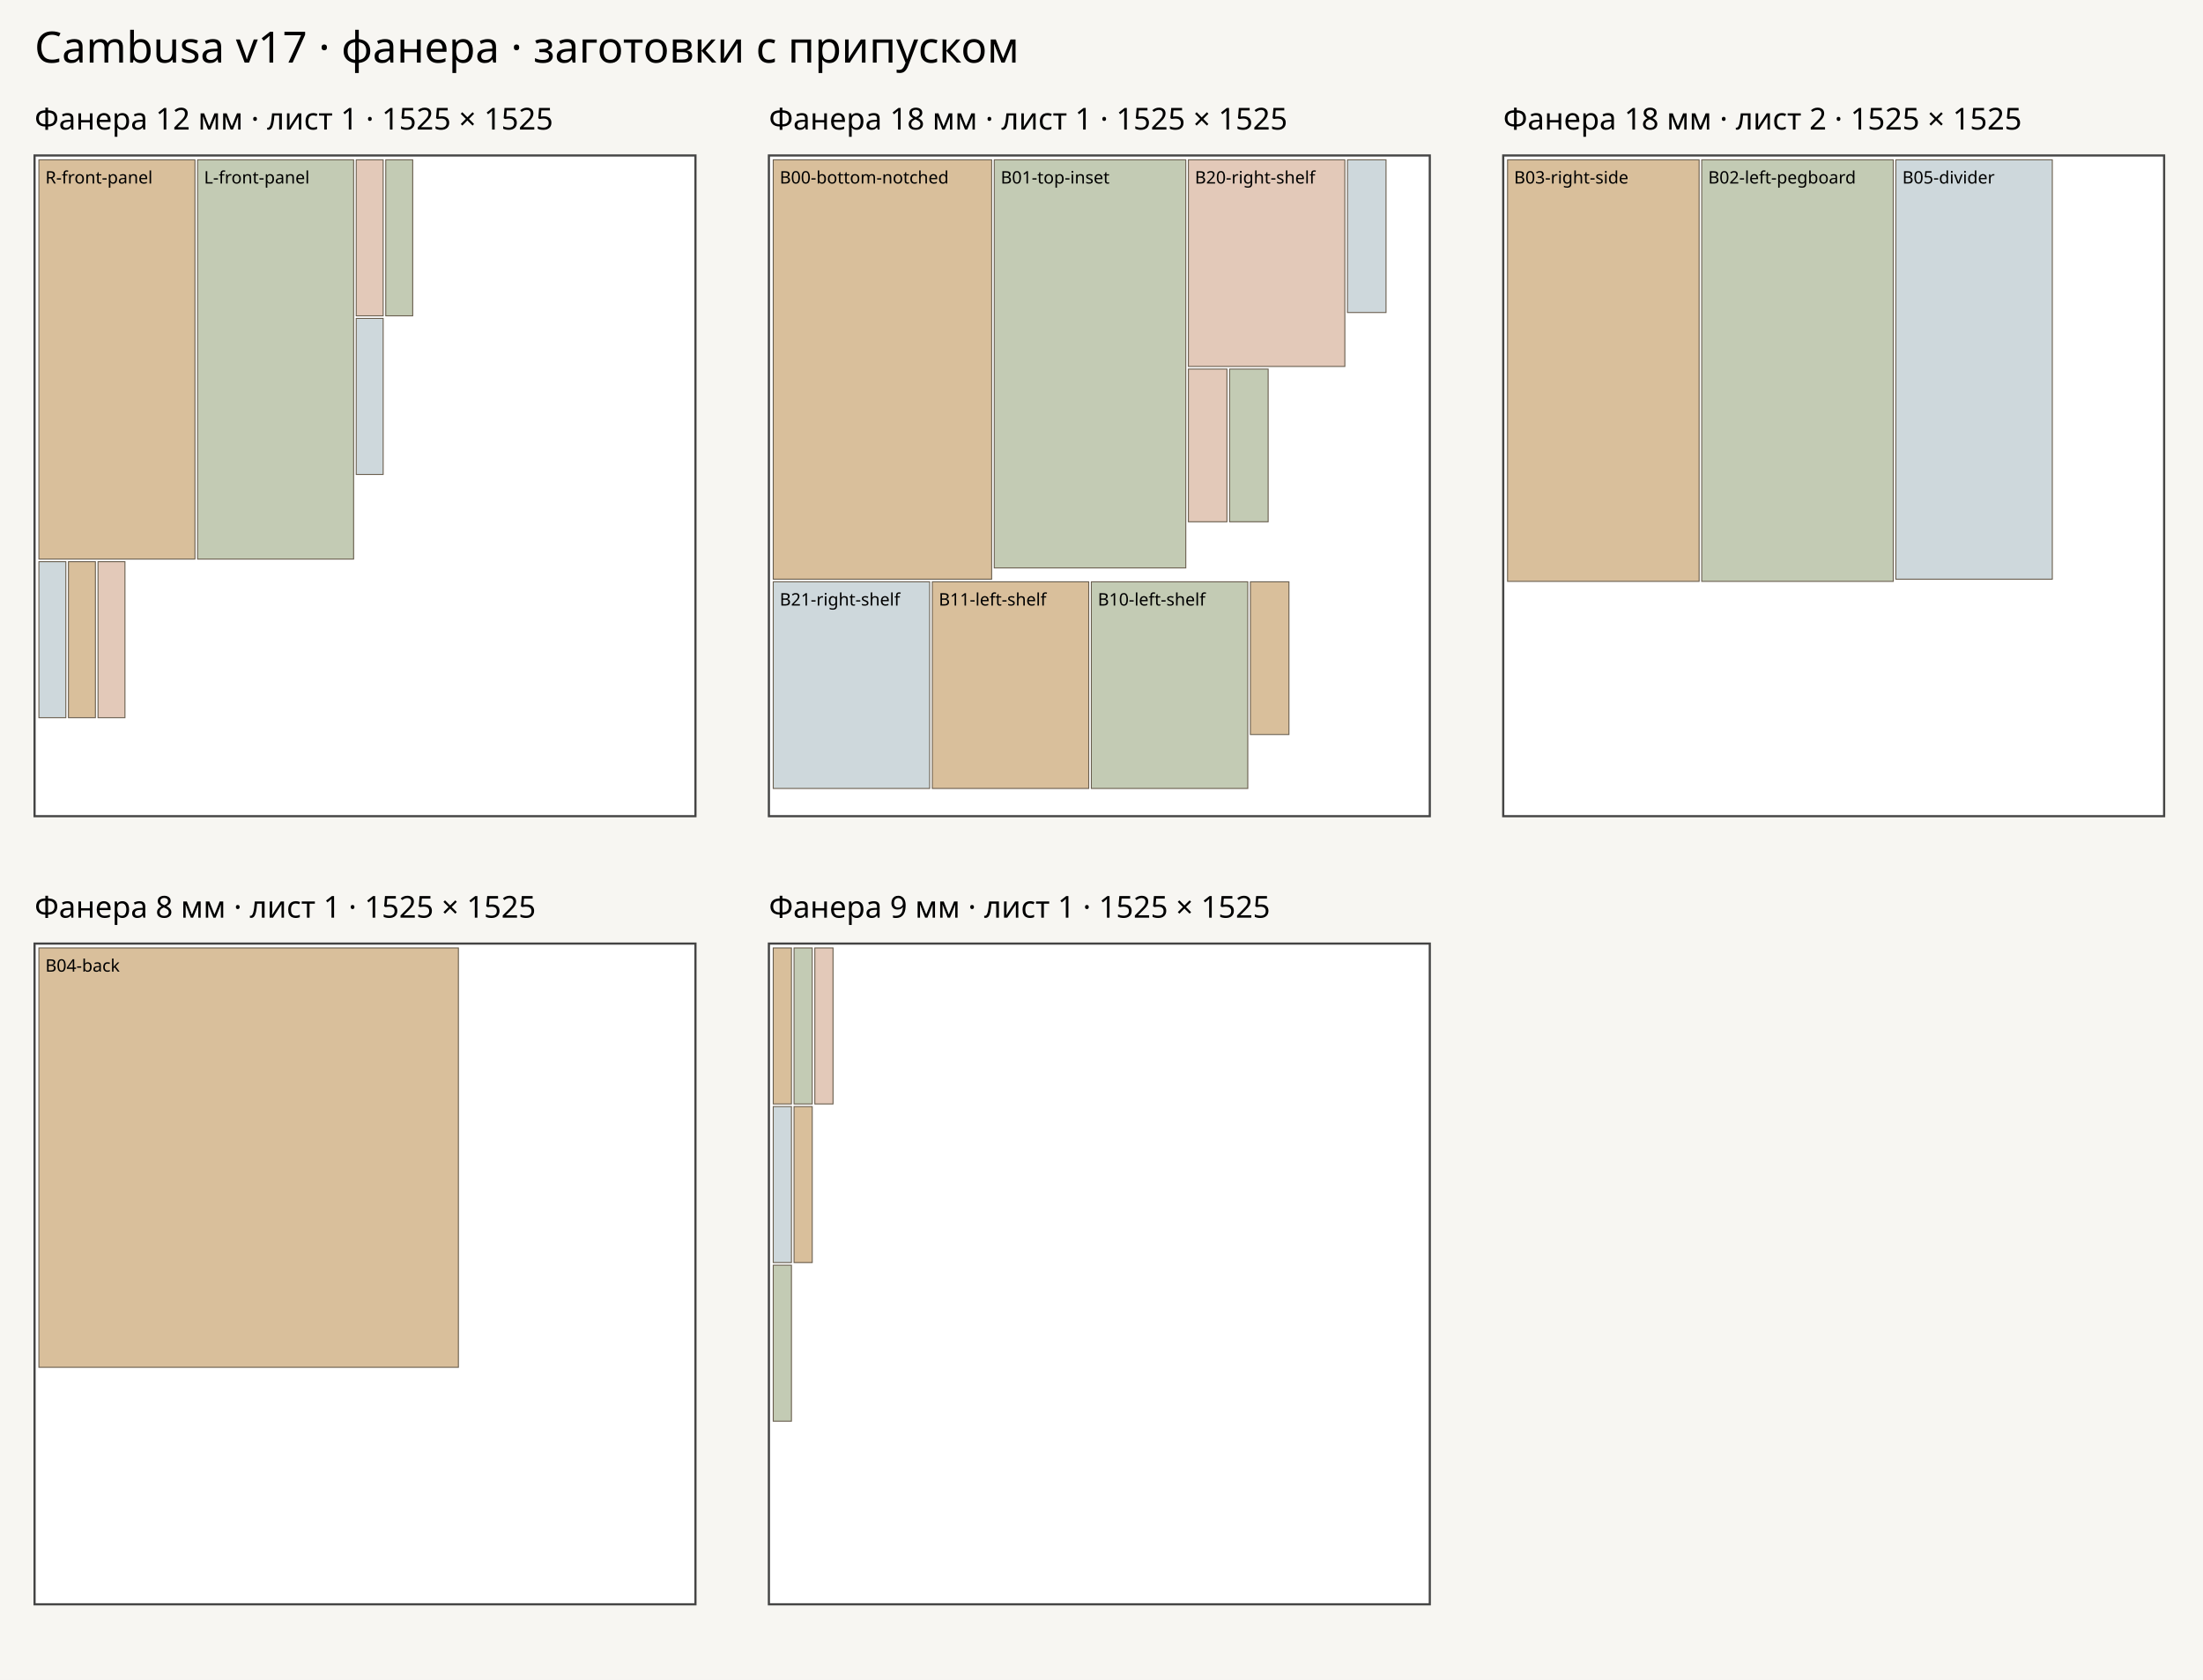
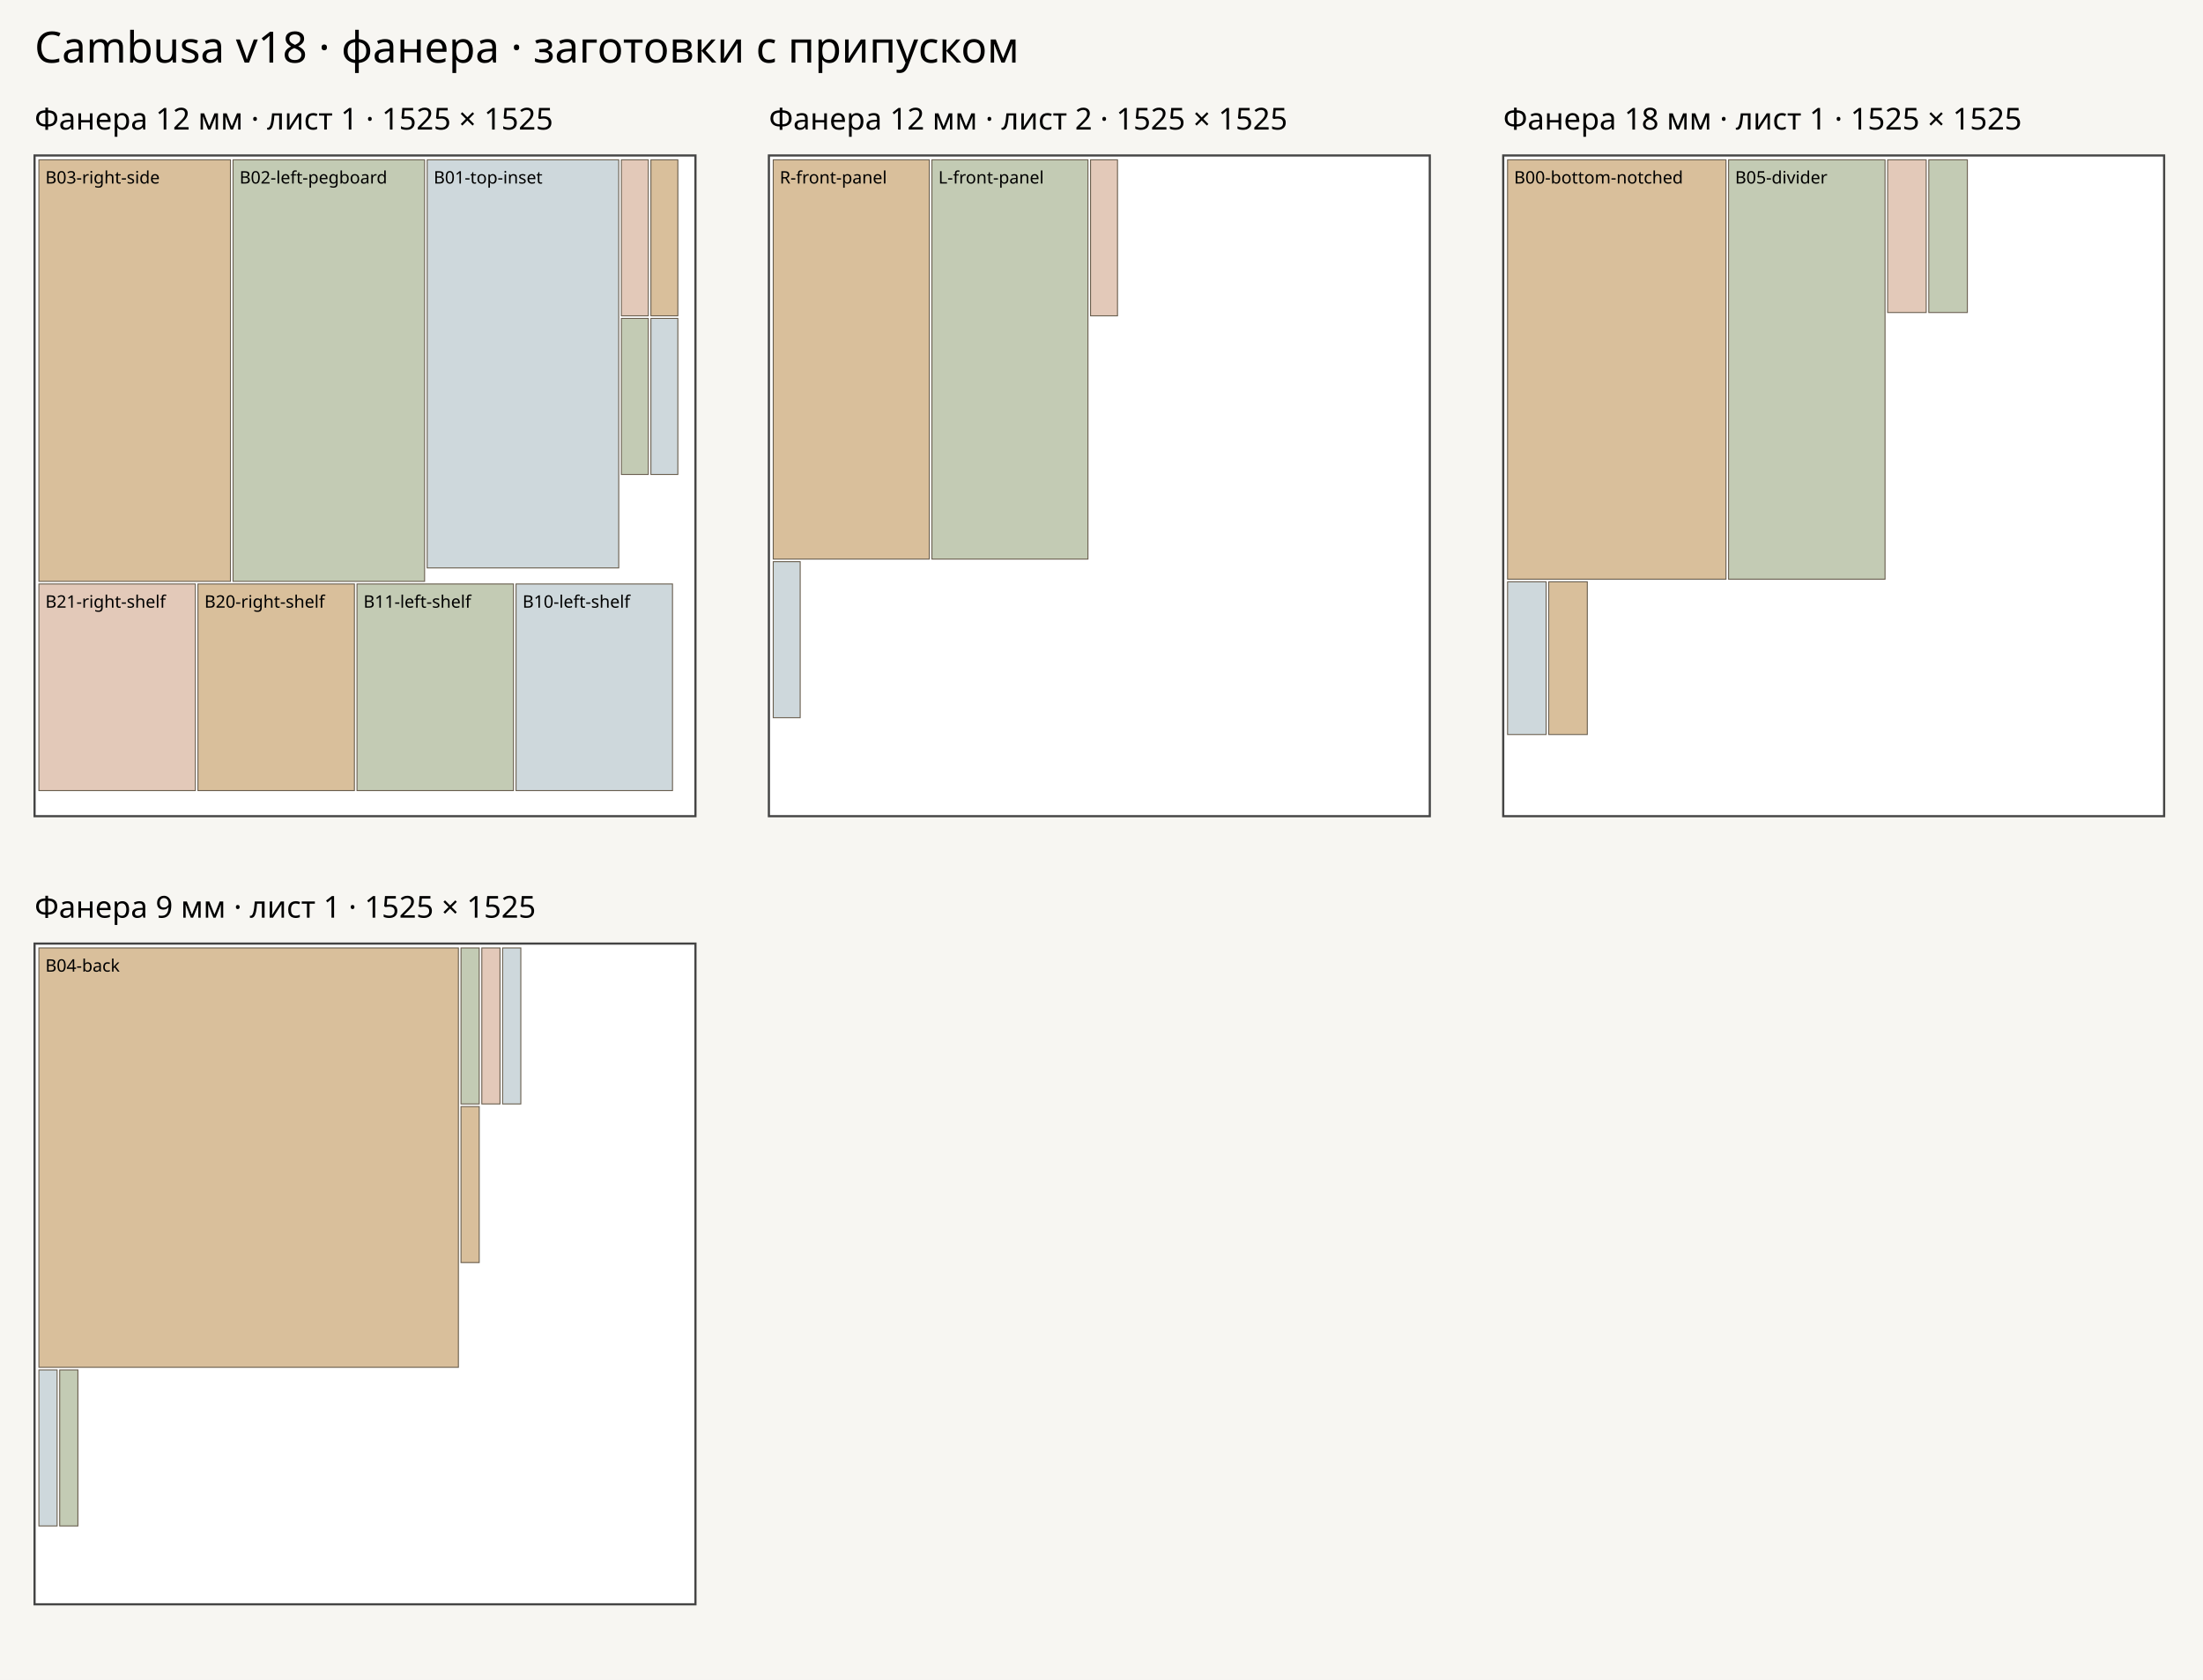
<svg xmlns="http://www.w3.org/2000/svg" viewBox="0 0 1020 778" role="img">
  <rect width="100%" height="100%" fill="#f7f6f2" />
-   <text x="16" y="29" font-family="sans-serif" font-size="20">Cambusa v17 · фанера · заготовки с припуском</text>
+   <text x="16" y="29" font-family="sans-serif" font-size="20">Cambusa v18 · фанера · заготовки с припуском</text>
  <text x="16" y="60" font-family="sans-serif" font-size="14">Фанера 12 мм · лист 1 · 1525 × 1525</text>
  <rect x="16" y="72" width="306.00" height="306.00" fill="white" stroke="#444" />
-   <rect x="18.01" y="74.01" width="72.26" height="184.92" fill="#d9bf9b" stroke="#685d4d" stroke-width=".45" />
-   <text x="21.01" y="85.01" font-size="8" font-family="sans-serif">R-front-panel</text>
-   <rect x="91.47" y="74.01" width="72.26" height="184.92" fill="#c3cbb4" stroke="#685d4d" stroke-width=".45" />
-   <text x="94.47" y="85.01" font-size="8" font-family="sans-serif">L-front-panel</text>
-   <rect x="18.01" y="260.13" width="12.48" height="72.26" fill="#ced8dc" stroke="#685d4d" stroke-width=".45" />
-   <rect x="164.93" y="74.01" width="12.48" height="72.26" fill="#e3c9b9" stroke="#685d4d" stroke-width=".45" />
-   <rect x="31.69" y="260.13" width="12.48" height="72.26" fill="#d9bf9b" stroke="#685d4d" stroke-width=".45" />
-   <rect x="178.61" y="74.01" width="12.48" height="72.26" fill="#c3cbb4" stroke="#685d4d" stroke-width=".45" />
-   <rect x="164.93" y="147.47" width="12.48" height="72.26" fill="#ced8dc" stroke="#685d4d" stroke-width=".45" />
-   <rect x="45.38" y="260.13" width="12.48" height="72.26" fill="#e3c9b9" stroke="#685d4d" stroke-width=".45" />
-   <text x="356" y="60" font-family="sans-serif" font-size="14">Фанера 18 мм · лист 1 · 1525 × 1525</text>
+   <rect x="18.01" y="74.01" width="88.69" height="195.24" fill="#d9bf9b" stroke="#685d4d" stroke-width=".45" />
+   <text x="21.01" y="85.01" font-size="8" font-family="sans-serif">B03-right-side</text>
+   <rect x="107.90" y="74.01" width="88.69" height="195.24" fill="#c3cbb4" stroke="#685d4d" stroke-width=".45" />
+   <text x="110.90" y="85.01" font-size="8" font-family="sans-serif">B02-left-pegboard</text>
+   <rect x="197.79" y="74.01" width="88.69" height="189.02" fill="#ced8dc" stroke="#685d4d" stroke-width=".45" />
+   <text x="200.79" y="85.01" font-size="8" font-family="sans-serif">B01-top-inset</text>
+   <rect x="18.01" y="270.45" width="72.44" height="95.71" fill="#e3c9b9" stroke="#685d4d" stroke-width=".45" />
+   <text x="21.01" y="281.45" font-size="8" font-family="sans-serif">B21-right-shelf</text>
+   <rect x="91.65" y="270.45" width="72.44" height="95.71" fill="#d9bf9b" stroke="#685d4d" stroke-width=".45" />
+   <text x="94.65" y="281.45" font-size="8" font-family="sans-serif">B20-right-shelf</text>
+   <rect x="165.29" y="270.45" width="72.44" height="95.71" fill="#c3cbb4" stroke="#685d4d" stroke-width=".45" />
+   <text x="168.29" y="281.45" font-size="8" font-family="sans-serif">B11-left-shelf</text>
+   <rect x="238.93" y="270.45" width="72.44" height="95.71" fill="#ced8dc" stroke="#685d4d" stroke-width=".45" />
+   <text x="241.93" y="281.45" font-size="8" font-family="sans-serif">B10-left-shelf</text>
+   <rect x="287.69" y="74.01" width="12.48" height="72.26" fill="#e3c9b9" stroke="#685d4d" stroke-width=".45" />
+   <rect x="301.37" y="74.01" width="12.48" height="72.26" fill="#d9bf9b" stroke="#685d4d" stroke-width=".45" />
+   <rect x="287.69" y="147.47" width="12.48" height="72.26" fill="#c3cbb4" stroke="#685d4d" stroke-width=".45" />
+   <rect x="301.37" y="147.47" width="12.48" height="72.26" fill="#ced8dc" stroke="#685d4d" stroke-width=".45" />
+   <text x="356" y="60" font-family="sans-serif" font-size="14">Фанера 12 мм · лист 2 · 1525 × 1525</text>
  <rect x="356" y="72" width="306.00" height="306.00" fill="white" stroke="#444" />
-   <rect x="358.01" y="74.01" width="101.13" height="194.23" fill="#d9bf9b" stroke="#685d4d" stroke-width=".45" />
-   <text x="361.01" y="85.01" font-size="8" font-family="sans-serif">B00-bottom-notched</text>
-   <rect x="460.34" y="74.01" width="88.69" height="189.02" fill="#c3cbb4" stroke="#685d4d" stroke-width=".45" />
-   <text x="463.34" y="85.01" font-size="8" font-family="sans-serif">B01-top-inset</text>
-   <rect x="358.01" y="269.45" width="72.44" height="95.71" fill="#ced8dc" stroke="#685d4d" stroke-width=".45" />
-   <text x="361.01" y="280.45" font-size="8" font-family="sans-serif">B21-right-shelf</text>
-   <rect x="550.23" y="74.01" width="72.44" height="95.71" fill="#e3c9b9" stroke="#685d4d" stroke-width=".45" />
-   <text x="553.23" y="85.01" font-size="8" font-family="sans-serif">B20-right-shelf</text>
-   <rect x="431.65" y="269.45" width="72.44" height="95.71" fill="#d9bf9b" stroke="#685d4d" stroke-width=".45" />
-   <text x="434.65" y="280.45" font-size="8" font-family="sans-serif">B11-left-shelf</text>
-   <rect x="505.29" y="269.45" width="72.44" height="95.71" fill="#c3cbb4" stroke="#685d4d" stroke-width=".45" />
-   <text x="508.29" y="280.45" font-size="8" font-family="sans-serif">B10-left-shelf</text>
-   <rect x="623.88" y="74.01" width="17.86" height="70.73" fill="#ced8dc" stroke="#685d4d" stroke-width=".45" />
-   <rect x="550.23" y="170.92" width="17.86" height="70.73" fill="#e3c9b9" stroke="#685d4d" stroke-width=".45" />
-   <rect x="578.93" y="269.45" width="17.86" height="70.73" fill="#d9bf9b" stroke="#685d4d" stroke-width=".45" />
-   <rect x="569.30" y="170.92" width="17.86" height="70.73" fill="#c3cbb4" stroke="#685d4d" stroke-width=".45" />
-   <text x="696" y="60" font-family="sans-serif" font-size="14">Фанера 18 мм · лист 2 · 1525 × 1525</text>
+   <rect x="358.01" y="74.01" width="72.26" height="184.92" fill="#d9bf9b" stroke="#685d4d" stroke-width=".45" />
+   <text x="361.01" y="85.01" font-size="8" font-family="sans-serif">R-front-panel</text>
+   <rect x="431.47" y="74.01" width="72.26" height="184.92" fill="#c3cbb4" stroke="#685d4d" stroke-width=".45" />
+   <text x="434.47" y="85.01" font-size="8" font-family="sans-serif">L-front-panel</text>
+   <rect x="358.01" y="260.13" width="12.48" height="72.26" fill="#ced8dc" stroke="#685d4d" stroke-width=".45" />
+   <rect x="504.93" y="74.01" width="12.48" height="72.26" fill="#e3c9b9" stroke="#685d4d" stroke-width=".45" />
+   <text x="696" y="60" font-family="sans-serif" font-size="14">Фанера 18 мм · лист 1 · 1525 × 1525</text>
  <rect x="696" y="72" width="306.00" height="306.00" fill="white" stroke="#444" />
-   <rect x="698.01" y="74.01" width="88.69" height="195.24" fill="#d9bf9b" stroke="#685d4d" stroke-width=".45" />
-   <text x="701.01" y="85.01" font-size="8" font-family="sans-serif">B03-right-side</text>
-   <rect x="787.90" y="74.01" width="88.69" height="195.24" fill="#c3cbb4" stroke="#685d4d" stroke-width=".45" />
-   <text x="790.90" y="85.01" font-size="8" font-family="sans-serif">B02-left-pegboard</text>
-   <rect x="877.79" y="74.01" width="72.44" height="194.23" fill="#ced8dc" stroke="#685d4d" stroke-width=".45" />
-   <text x="880.79" y="85.01" font-size="8" font-family="sans-serif">B05-divider</text>
-   <text x="16" y="425" font-family="sans-serif" font-size="14">Фанера 8 мм · лист 1 · 1525 × 1525</text>
+   <rect x="698.01" y="74.01" width="101.13" height="194.23" fill="#d9bf9b" stroke="#685d4d" stroke-width=".45" />
+   <text x="701.01" y="85.01" font-size="8" font-family="sans-serif">B00-bottom-notched</text>
+   <rect x="800.34" y="74.01" width="72.44" height="194.23" fill="#c3cbb4" stroke="#685d4d" stroke-width=".45" />
+   <text x="803.34" y="85.01" font-size="8" font-family="sans-serif">B05-divider</text>
+   <rect x="698.01" y="269.45" width="17.86" height="70.73" fill="#ced8dc" stroke="#685d4d" stroke-width=".45" />
+   <rect x="873.98" y="74.01" width="17.86" height="70.73" fill="#e3c9b9" stroke="#685d4d" stroke-width=".45" />
+   <rect x="717.07" y="269.45" width="17.86" height="70.73" fill="#d9bf9b" stroke="#685d4d" stroke-width=".45" />
+   <rect x="893.04" y="74.01" width="17.86" height="70.73" fill="#c3cbb4" stroke="#685d4d" stroke-width=".45" />
+   <text x="16" y="425" font-family="sans-serif" font-size="14">Фанера 9 мм · лист 1 · 1525 × 1525</text>
  <rect x="16" y="437" width="306.00" height="306.00" fill="white" stroke="#444" />
  <rect x="18.01" y="439.01" width="194.23" height="194.23" fill="#d9bf9b" stroke="#685d4d" stroke-width=".45" />
  <text x="21.01" y="450.01" font-size="8" font-family="sans-serif">B04-back</text>
-   <text x="356" y="425" font-family="sans-serif" font-size="14">Фанера 9 мм · лист 1 · 1525 × 1525</text>
-   <rect x="356" y="437" width="306.00" height="306.00" fill="white" stroke="#444" />
-   <rect x="358.01" y="439.01" width="8.43" height="72.26" fill="#d9bf9b" stroke="#685d4d" stroke-width=".45" />
-   <rect x="367.64" y="439.01" width="8.43" height="72.26" fill="#c3cbb4" stroke="#685d4d" stroke-width=".45" />
-   <rect x="358.01" y="512.47" width="8.43" height="72.26" fill="#ced8dc" stroke="#685d4d" stroke-width=".45" />
-   <rect x="377.27" y="439.01" width="8.43" height="72.26" fill="#e3c9b9" stroke="#685d4d" stroke-width=".45" />
-   <rect x="367.64" y="512.47" width="8.43" height="72.26" fill="#d9bf9b" stroke="#685d4d" stroke-width=".45" />
-   <rect x="358.01" y="585.93" width="8.43" height="72.26" fill="#c3cbb4" stroke="#685d4d" stroke-width=".45" />
+   <rect x="213.45" y="439.01" width="8.43" height="72.26" fill="#c3cbb4" stroke="#685d4d" stroke-width=".45" />
+   <rect x="18.01" y="634.45" width="8.43" height="72.26" fill="#ced8dc" stroke="#685d4d" stroke-width=".45" />
+   <rect x="223.08" y="439.01" width="8.43" height="72.26" fill="#e3c9b9" stroke="#685d4d" stroke-width=".45" />
+   <rect x="213.45" y="512.47" width="8.43" height="72.26" fill="#d9bf9b" stroke="#685d4d" stroke-width=".45" />
+   <rect x="27.64" y="634.45" width="8.43" height="72.26" fill="#c3cbb4" stroke="#685d4d" stroke-width=".45" />
+   <rect x="232.71" y="439.01" width="8.43" height="72.26" fill="#ced8dc" stroke="#685d4d" stroke-width=".45" />
</svg>
